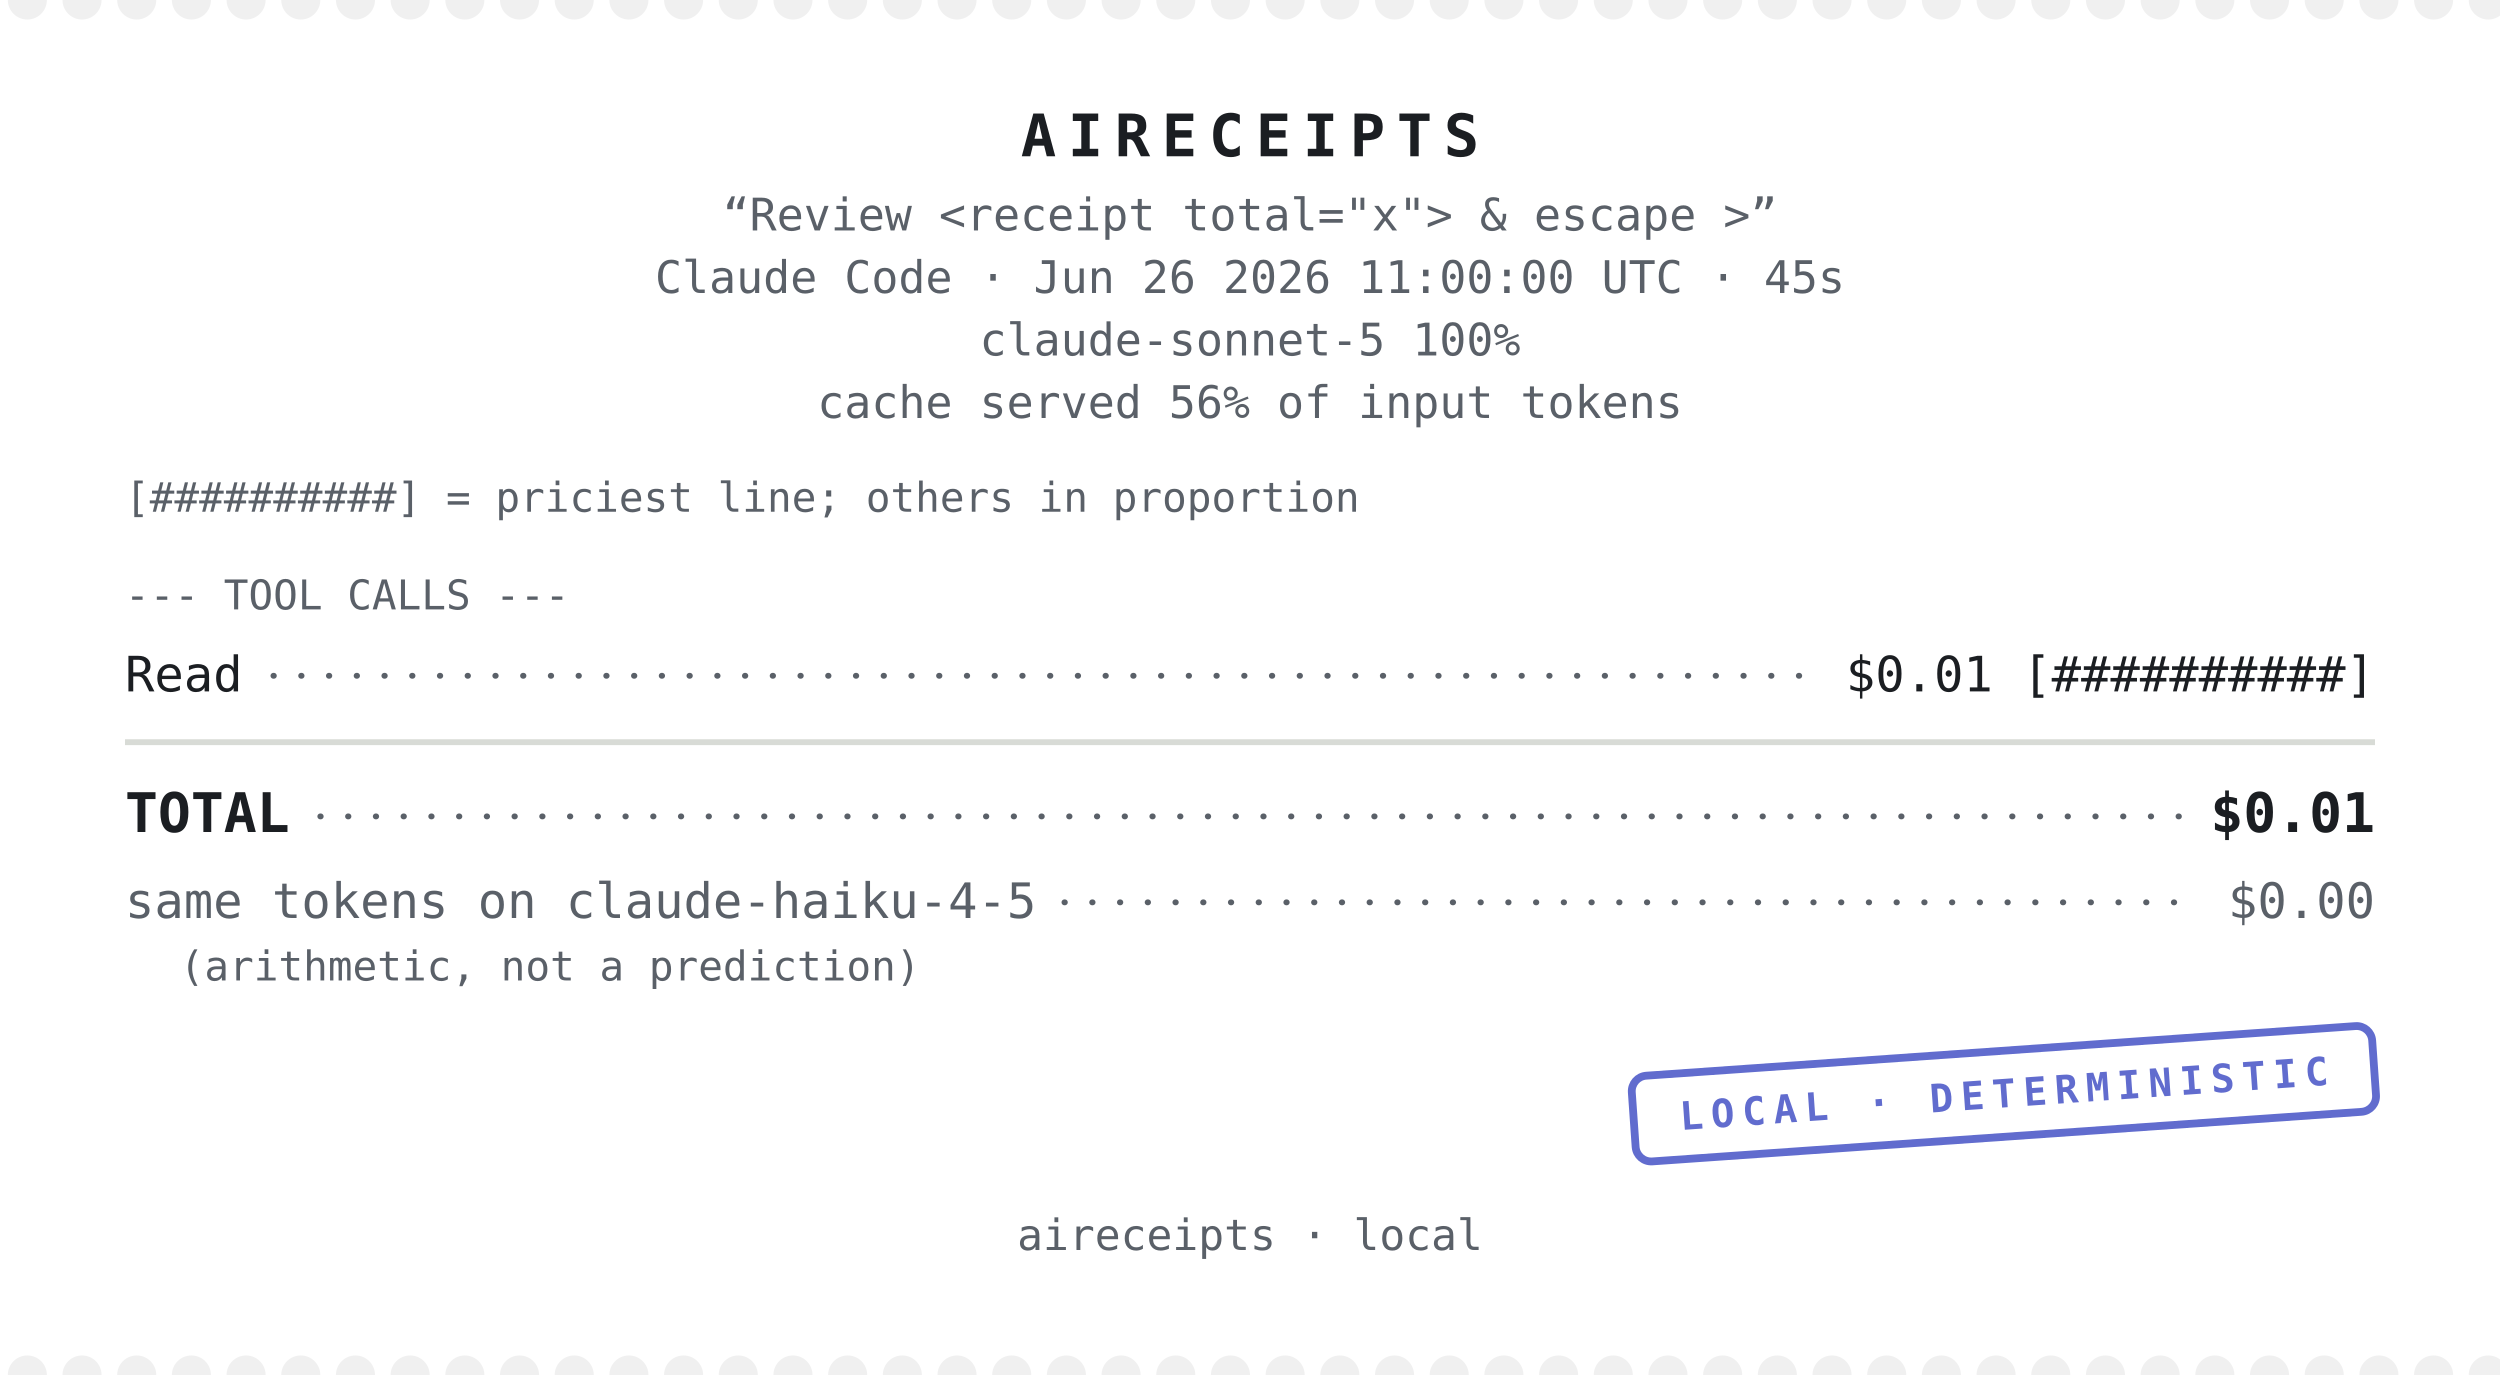
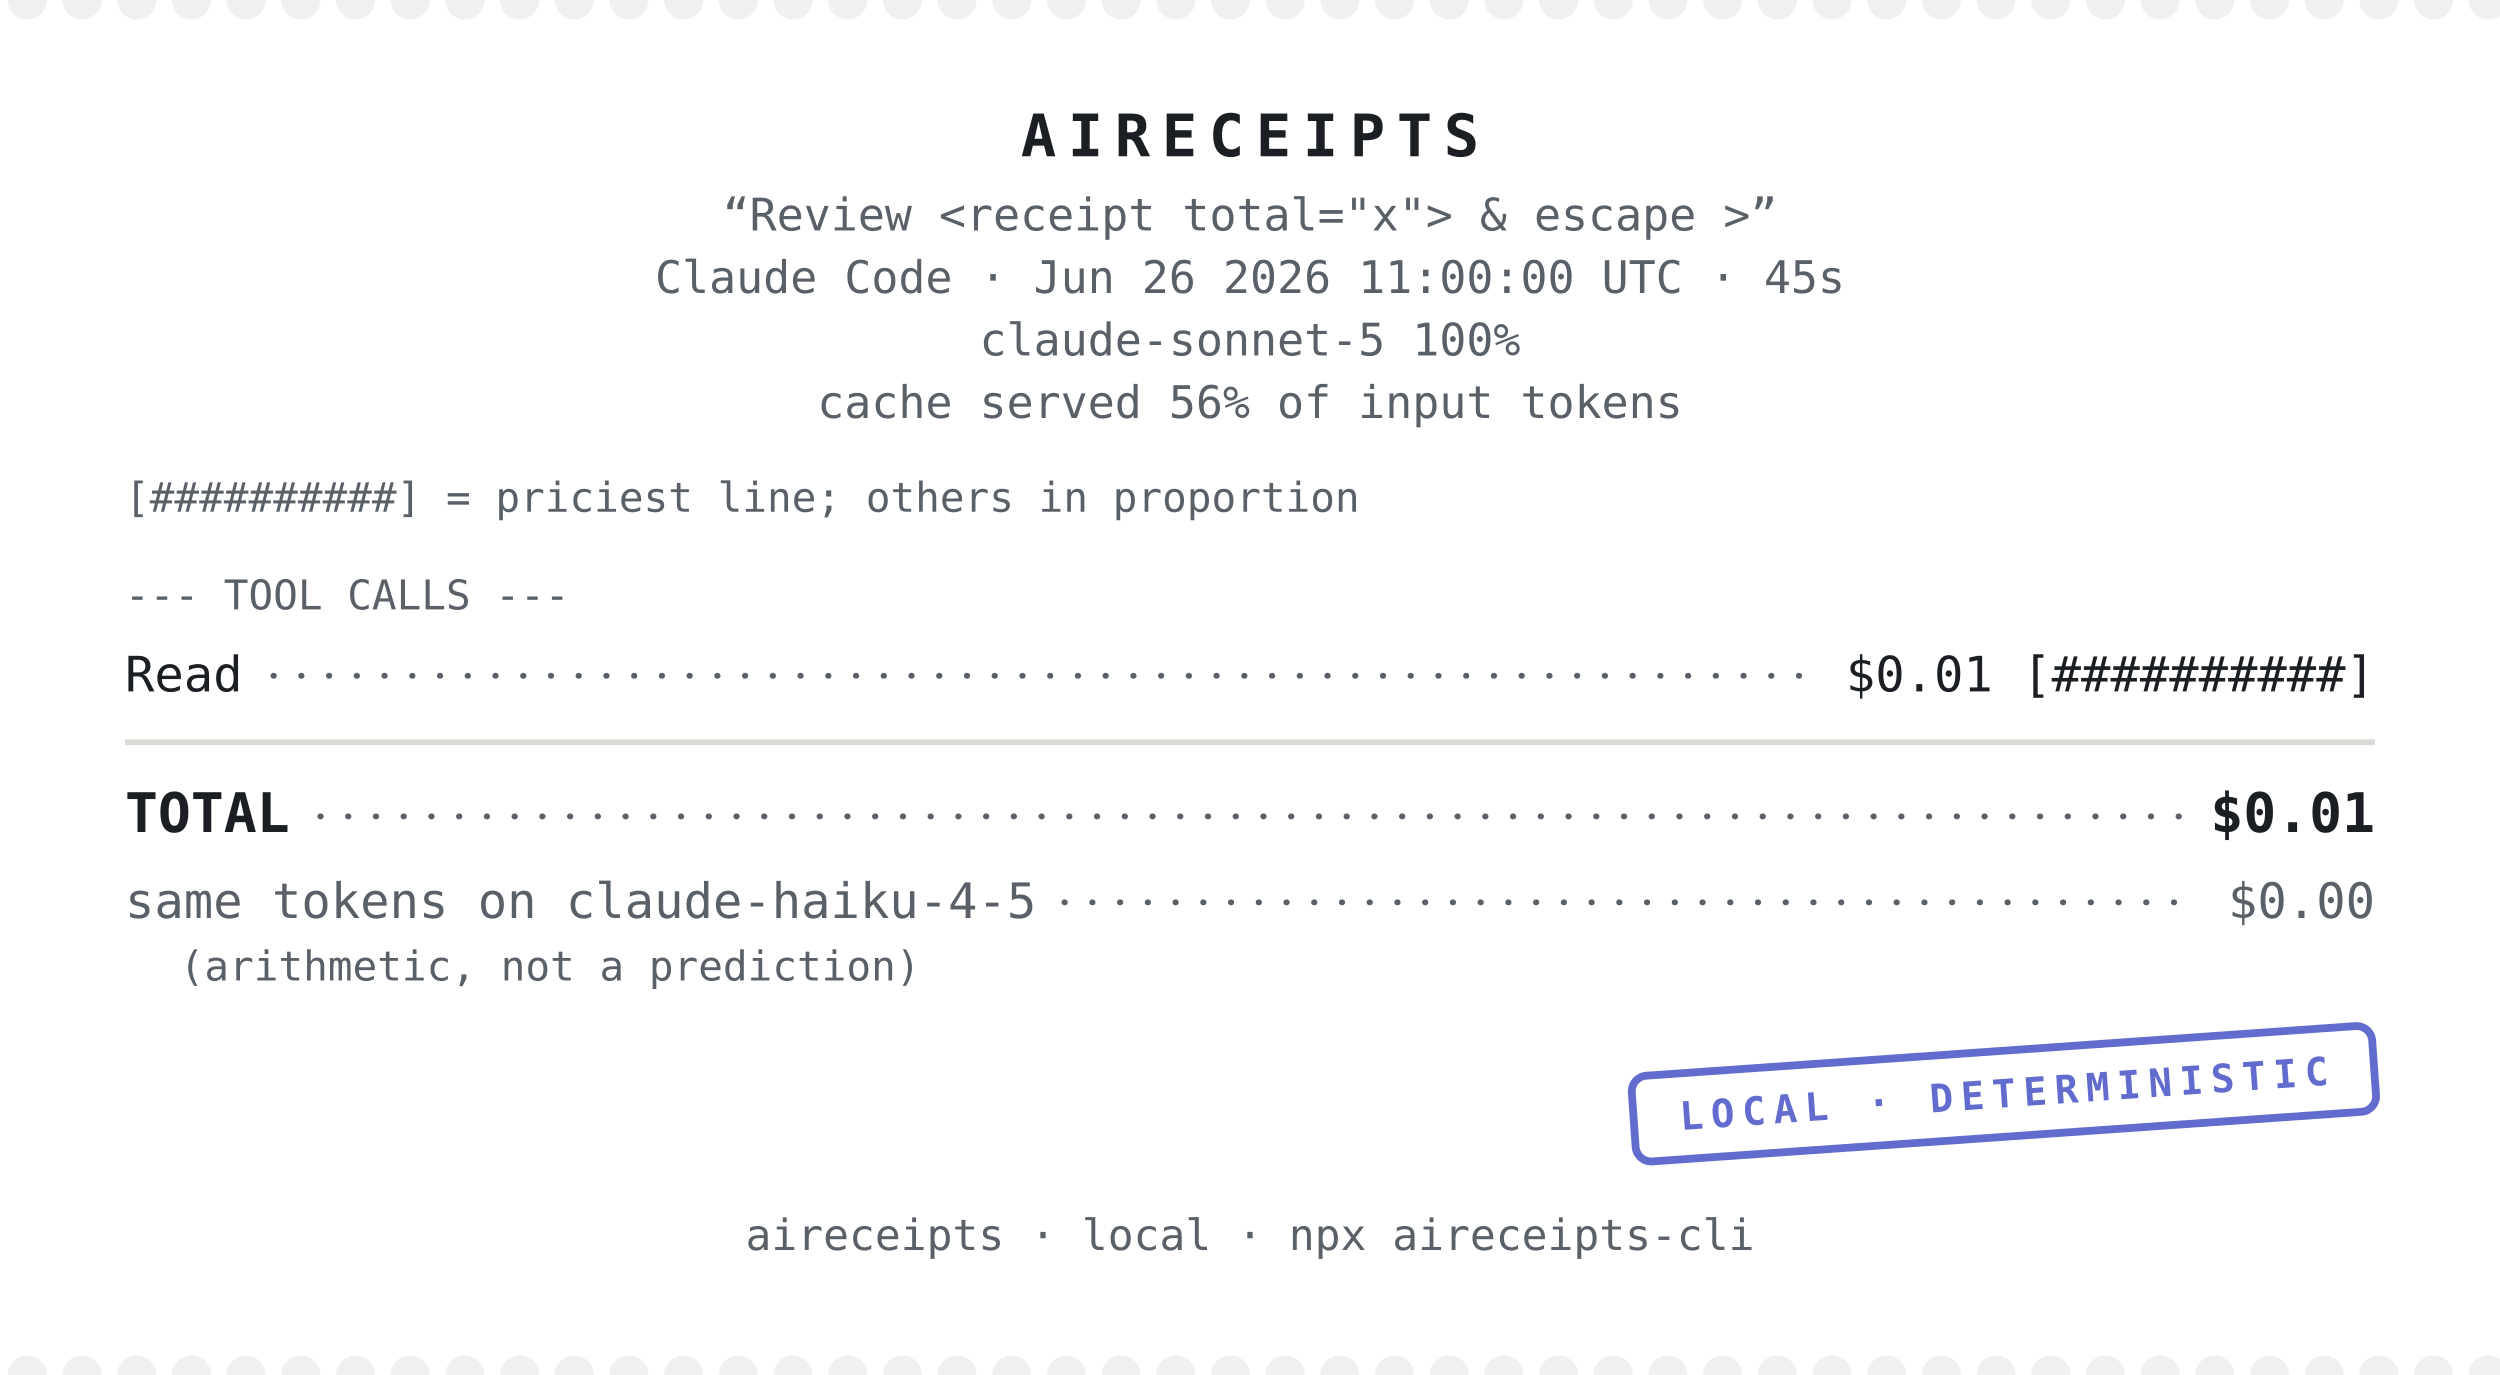
<svg xmlns="http://www.w3.org/2000/svg" width="640" height="352" viewBox="0 0 640 352" font-family="&quot;SF Mono&quot;,&quot;Cascadia Code&quot;,&quot;JetBrains Mono&quot;,Menlo,Consolas,monospace" role="img" aria-label="aireceipts cost receipt">
  <g transform="translate(0 0)">
    <defs>
      <mask id="perf-0" maskUnits="userSpaceOnUse" x="-5" y="-5" width="650" height="362">
        <rect x="0" y="0" width="640" height="352" fill="#FFFFFF" />
        <g class="perf-top">
          <circle cx="7" cy="0" r="5" fill="#000000" />
          <circle cx="21" cy="0" r="5" fill="#000000" />
          <circle cx="35" cy="0" r="5" fill="#000000" />
          <circle cx="49" cy="0" r="5" fill="#000000" />
          <circle cx="63" cy="0" r="5" fill="#000000" />
          <circle cx="77" cy="0" r="5" fill="#000000" />
          <circle cx="91" cy="0" r="5" fill="#000000" />
          <circle cx="105" cy="0" r="5" fill="#000000" />
          <circle cx="119" cy="0" r="5" fill="#000000" />
          <circle cx="133" cy="0" r="5" fill="#000000" />
          <circle cx="147" cy="0" r="5" fill="#000000" />
          <circle cx="161" cy="0" r="5" fill="#000000" />
          <circle cx="175" cy="0" r="5" fill="#000000" />
          <circle cx="189" cy="0" r="5" fill="#000000" />
          <circle cx="203" cy="0" r="5" fill="#000000" />
          <circle cx="217" cy="0" r="5" fill="#000000" />
          <circle cx="231" cy="0" r="5" fill="#000000" />
          <circle cx="245" cy="0" r="5" fill="#000000" />
          <circle cx="259" cy="0" r="5" fill="#000000" />
          <circle cx="273" cy="0" r="5" fill="#000000" />
          <circle cx="287" cy="0" r="5" fill="#000000" />
          <circle cx="301" cy="0" r="5" fill="#000000" />
          <circle cx="315" cy="0" r="5" fill="#000000" />
          <circle cx="329" cy="0" r="5" fill="#000000" />
          <circle cx="343" cy="0" r="5" fill="#000000" />
          <circle cx="357" cy="0" r="5" fill="#000000" />
          <circle cx="371" cy="0" r="5" fill="#000000" />
          <circle cx="385" cy="0" r="5" fill="#000000" />
          <circle cx="399" cy="0" r="5" fill="#000000" />
          <circle cx="413" cy="0" r="5" fill="#000000" />
          <circle cx="427" cy="0" r="5" fill="#000000" />
          <circle cx="441" cy="0" r="5" fill="#000000" />
          <circle cx="455" cy="0" r="5" fill="#000000" />
          <circle cx="469" cy="0" r="5" fill="#000000" />
          <circle cx="483" cy="0" r="5" fill="#000000" />
          <circle cx="497" cy="0" r="5" fill="#000000" />
          <circle cx="511" cy="0" r="5" fill="#000000" />
          <circle cx="525" cy="0" r="5" fill="#000000" />
          <circle cx="539" cy="0" r="5" fill="#000000" />
          <circle cx="553" cy="0" r="5" fill="#000000" />
          <circle cx="567" cy="0" r="5" fill="#000000" />
          <circle cx="581" cy="0" r="5" fill="#000000" />
          <circle cx="595" cy="0" r="5" fill="#000000" />
          <circle cx="609" cy="0" r="5" fill="#000000" />
          <circle cx="623" cy="0" r="5" fill="#000000" />
          <circle cx="637" cy="0" r="5" fill="#000000" />
        </g>
        <g class="perf-bottom">
          <circle cx="7" cy="352" r="5" fill="#000000" />
          <circle cx="21" cy="352" r="5" fill="#000000" />
          <circle cx="35" cy="352" r="5" fill="#000000" />
          <circle cx="49" cy="352" r="5" fill="#000000" />
          <circle cx="63" cy="352" r="5" fill="#000000" />
          <circle cx="77" cy="352" r="5" fill="#000000" />
          <circle cx="91" cy="352" r="5" fill="#000000" />
          <circle cx="105" cy="352" r="5" fill="#000000" />
          <circle cx="119" cy="352" r="5" fill="#000000" />
          <circle cx="133" cy="352" r="5" fill="#000000" />
          <circle cx="147" cy="352" r="5" fill="#000000" />
          <circle cx="161" cy="352" r="5" fill="#000000" />
          <circle cx="175" cy="352" r="5" fill="#000000" />
          <circle cx="189" cy="352" r="5" fill="#000000" />
          <circle cx="203" cy="352" r="5" fill="#000000" />
          <circle cx="217" cy="352" r="5" fill="#000000" />
          <circle cx="231" cy="352" r="5" fill="#000000" />
          <circle cx="245" cy="352" r="5" fill="#000000" />
          <circle cx="259" cy="352" r="5" fill="#000000" />
          <circle cx="273" cy="352" r="5" fill="#000000" />
          <circle cx="287" cy="352" r="5" fill="#000000" />
          <circle cx="301" cy="352" r="5" fill="#000000" />
          <circle cx="315" cy="352" r="5" fill="#000000" />
          <circle cx="329" cy="352" r="5" fill="#000000" />
          <circle cx="343" cy="352" r="5" fill="#000000" />
          <circle cx="357" cy="352" r="5" fill="#000000" />
          <circle cx="371" cy="352" r="5" fill="#000000" />
          <circle cx="385" cy="352" r="5" fill="#000000" />
          <circle cx="399" cy="352" r="5" fill="#000000" />
          <circle cx="413" cy="352" r="5" fill="#000000" />
          <circle cx="427" cy="352" r="5" fill="#000000" />
          <circle cx="441" cy="352" r="5" fill="#000000" />
          <circle cx="455" cy="352" r="5" fill="#000000" />
          <circle cx="469" cy="352" r="5" fill="#000000" />
          <circle cx="483" cy="352" r="5" fill="#000000" />
          <circle cx="497" cy="352" r="5" fill="#000000" />
          <circle cx="511" cy="352" r="5" fill="#000000" />
          <circle cx="525" cy="352" r="5" fill="#000000" />
          <circle cx="539" cy="352" r="5" fill="#000000" />
          <circle cx="553" cy="352" r="5" fill="#000000" />
          <circle cx="567" cy="352" r="5" fill="#000000" />
          <circle cx="581" cy="352" r="5" fill="#000000" />
          <circle cx="595" cy="352" r="5" fill="#000000" />
          <circle cx="609" cy="352" r="5" fill="#000000" />
          <circle cx="623" cy="352" r="5" fill="#000000" />
          <circle cx="637" cy="352" r="5" fill="#000000" />
        </g>
      </mask>
    </defs>
    <rect x="0" y="0" width="640" height="352" fill="#FFFFFF" mask="url(#perf-0)" />
    <text x="320" y="40" font-size="15" fill="#1B1E22" text-anchor="middle" font-weight="700" letter-spacing="3">AIRECEIPTS</text>
    <text x="320" y="59" font-size="11.5" fill="#5A6068" text-anchor="middle">“Review &lt;receipt total="x"&gt; &amp; escape &gt;”</text>
    <text x="320" y="75" font-size="11.5" fill="#5A6068" text-anchor="middle">Claude Code · Jun 26 2026 11:00:00 UTC · 45s</text>
    <text x="320" y="91" font-size="11.5" fill="#5A6068" text-anchor="middle">claude-sonnet-5 100%</text>
    <text x="320" y="107" font-size="11.5" fill="#5A6068" text-anchor="middle">cache served 56% of input tokens</text>
    <text x="32" y="131" font-size="10.5" fill="#5A6068" text-anchor="start">[##########] = priciest line; others in proportion</text>
    <text x="32" y="156" font-size="10.5" fill="#5A6068" text-anchor="start">--- TOOL CALLS ---</text>
    <text x="32" y="177" font-size="12.5" fill="#1B1E22" text-anchor="start">Read</text>
    <text x="608" y="177" font-size="12.5" fill="#1B1E22" text-anchor="end">$0.01 [##########]</text>
    <line x1="70" y1="173" x2="465" y2="173" stroke="#5A6068" stroke-width="1.5" stroke-linecap="round" stroke-dasharray="0.1 7" />
    <line x1="32" y1="190" x2="608" y2="190" stroke="#D8DBD6" stroke-width="1.5" />
    <text x="32" y="213" font-size="14" fill="#1B1E22" text-anchor="start" font-weight="700">TOTAL</text>
    <text x="608" y="213" font-size="14" fill="#1B1E22" text-anchor="end" font-weight="700">$0.01</text>
    <line x1="82" y1="209" x2="558" y2="209" stroke="#5A6068" stroke-width="1.5" stroke-linecap="round" stroke-dasharray="0.1 7" />
    <text x="32" y="235" font-size="12.5" fill="#5A6068" text-anchor="start" font-weight="400">same tokens on claude-haiku-4-5</text>
    <text x="608" y="235" font-size="12.5" fill="#5A6068" text-anchor="end" font-weight="400">$0.00</text>
    <line x1="272.5" y1="231" x2="562.5" y2="231" stroke="#5A6068" stroke-width="1.5" stroke-linecap="round" stroke-dasharray="0.1 7" />
    <text x="46" y="251" font-size="10.5" fill="#5A6068" text-anchor="start">(arithmetic, not a prediction)</text>
    <g class="stamp" opacity="0.8" transform="rotate(-4 513 280)">
      <rect x="418" y="269" width="190" height="22" rx="4" fill="none" stroke="#3947C2" stroke-width="2" />
      <text x="513" y="283.5" font-size="10" fill="#3947C2" text-anchor="middle" font-weight="700" letter-spacing="2">LOCAL · DETERMINISTIC</text>
    </g>
-     <text x="320" y="320" font-size="11" fill="#5A6068" text-anchor="middle">aireceipts · local</text>
+     <text x="320" y="320" font-size="11" fill="#5A6068" text-anchor="middle">aireceipts · local · npx aireceipts-cli</text>
  </g>
</svg>
